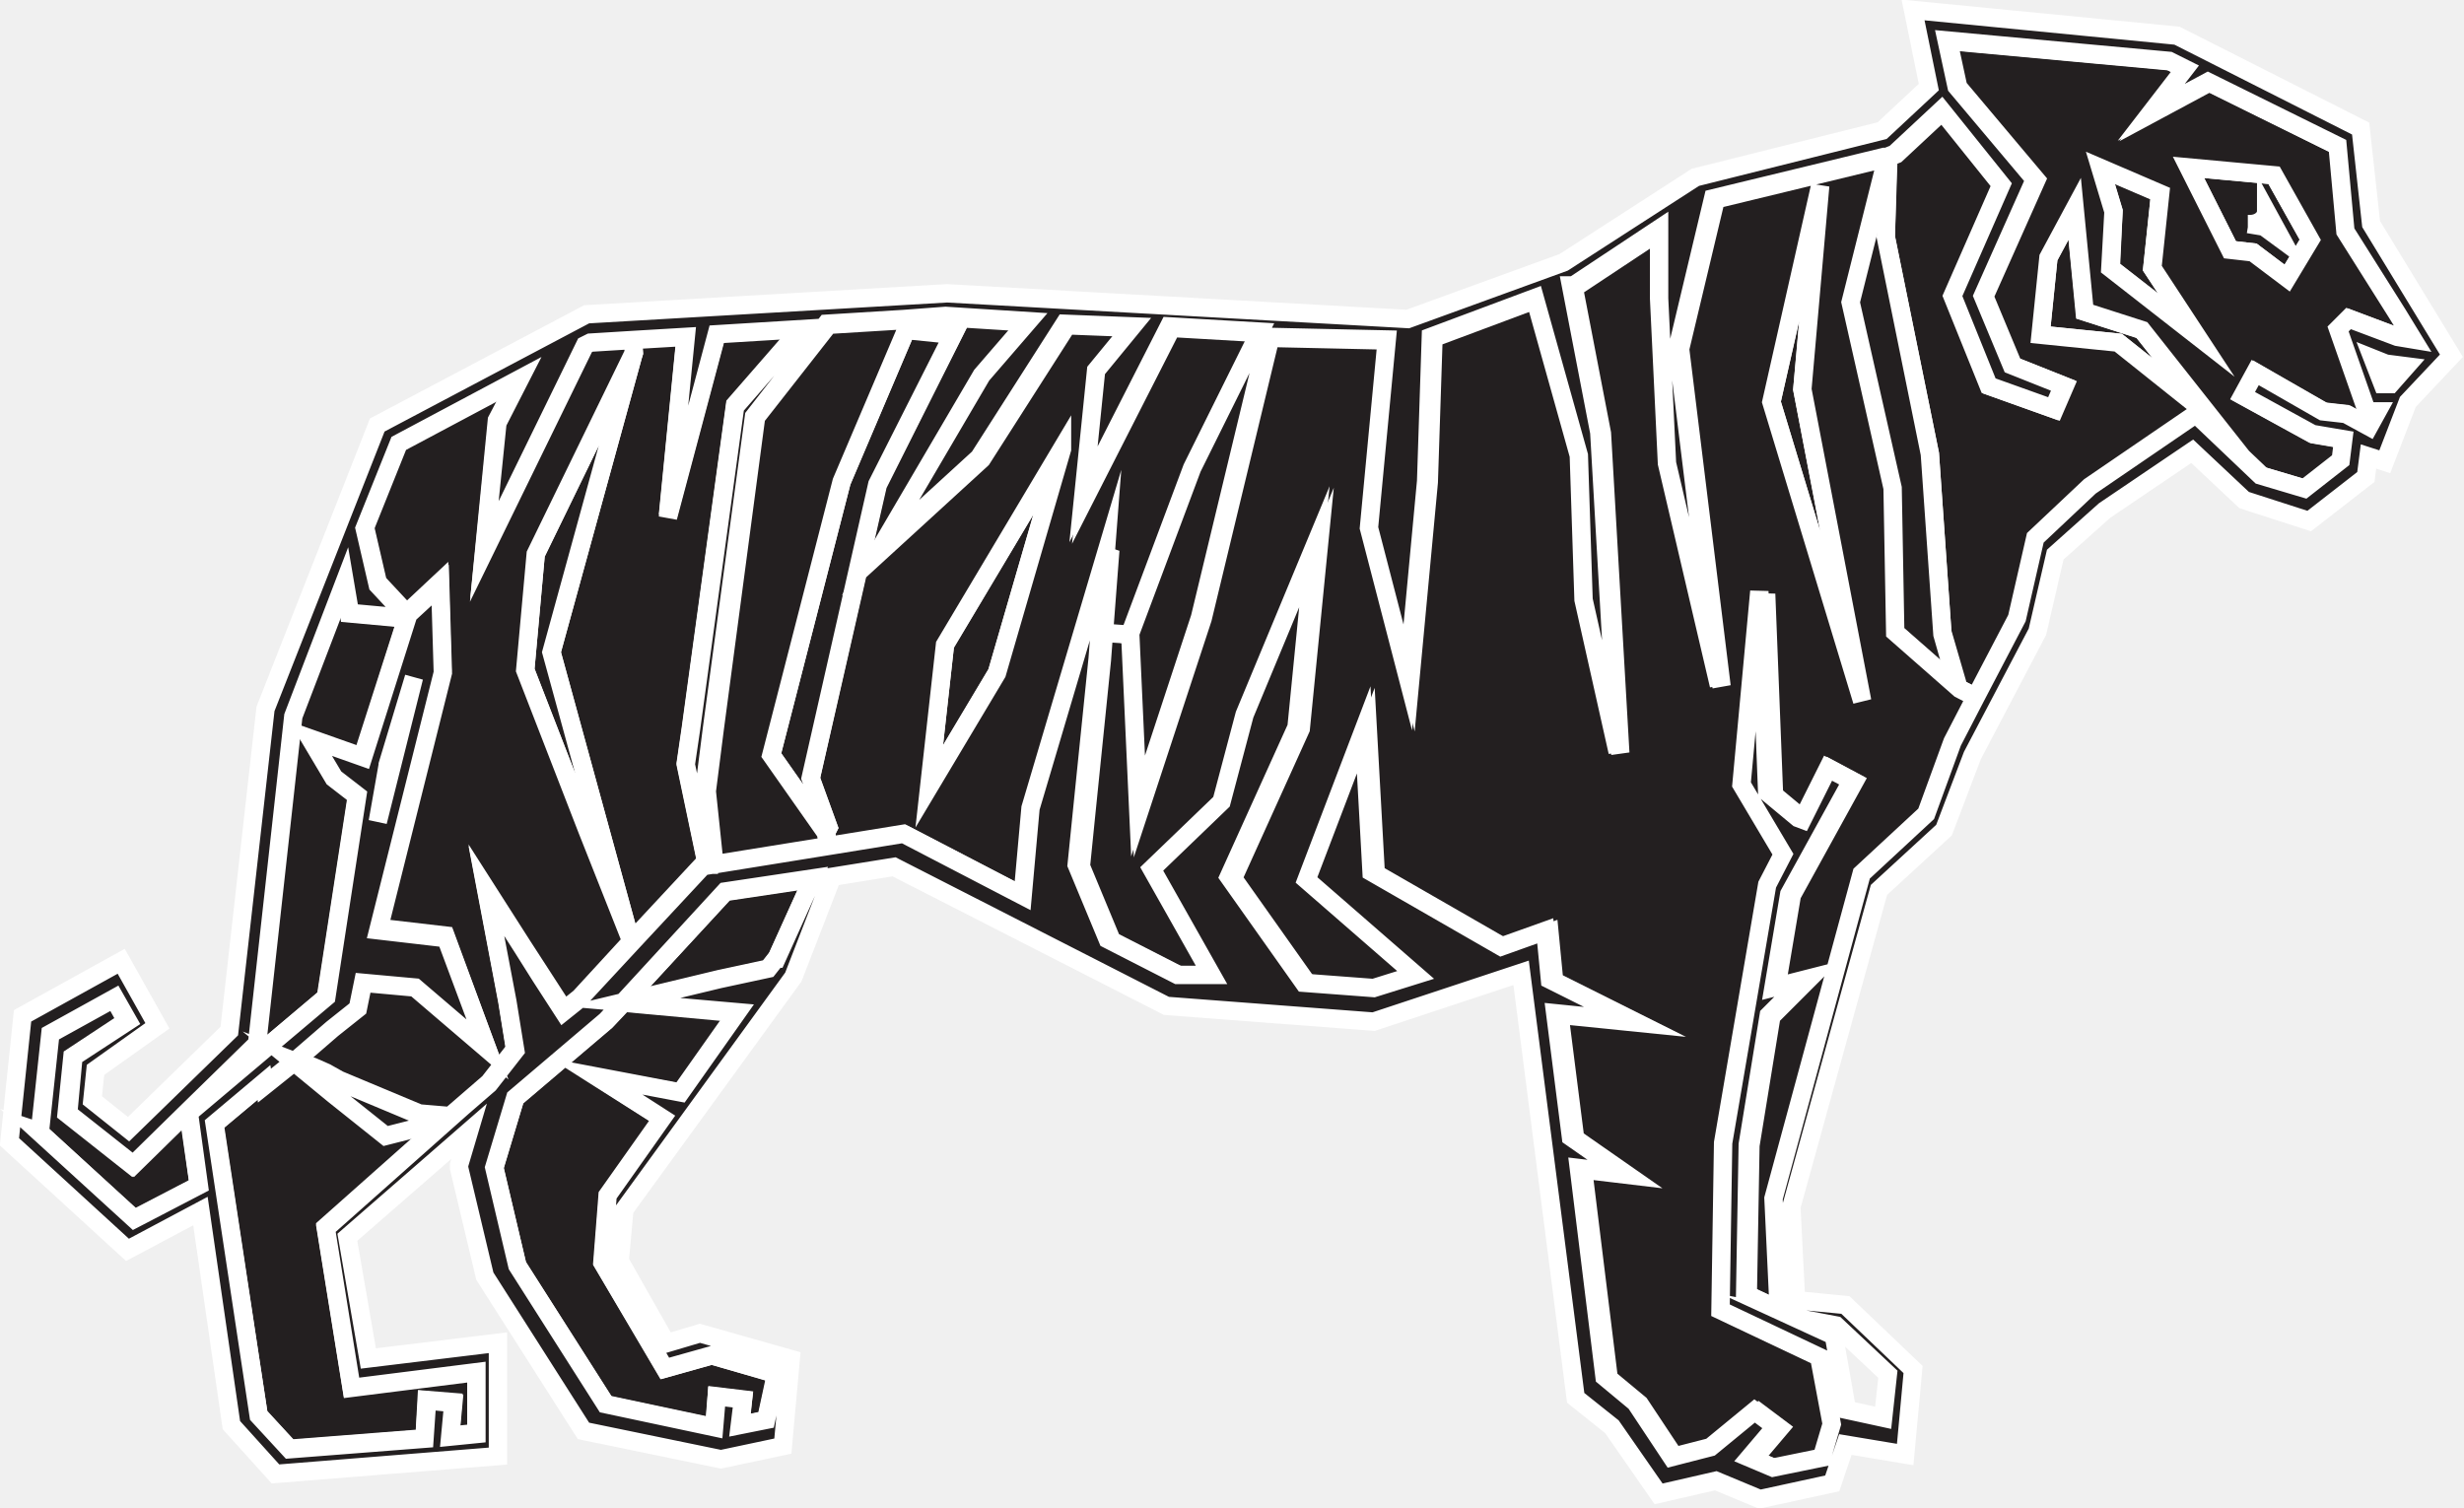
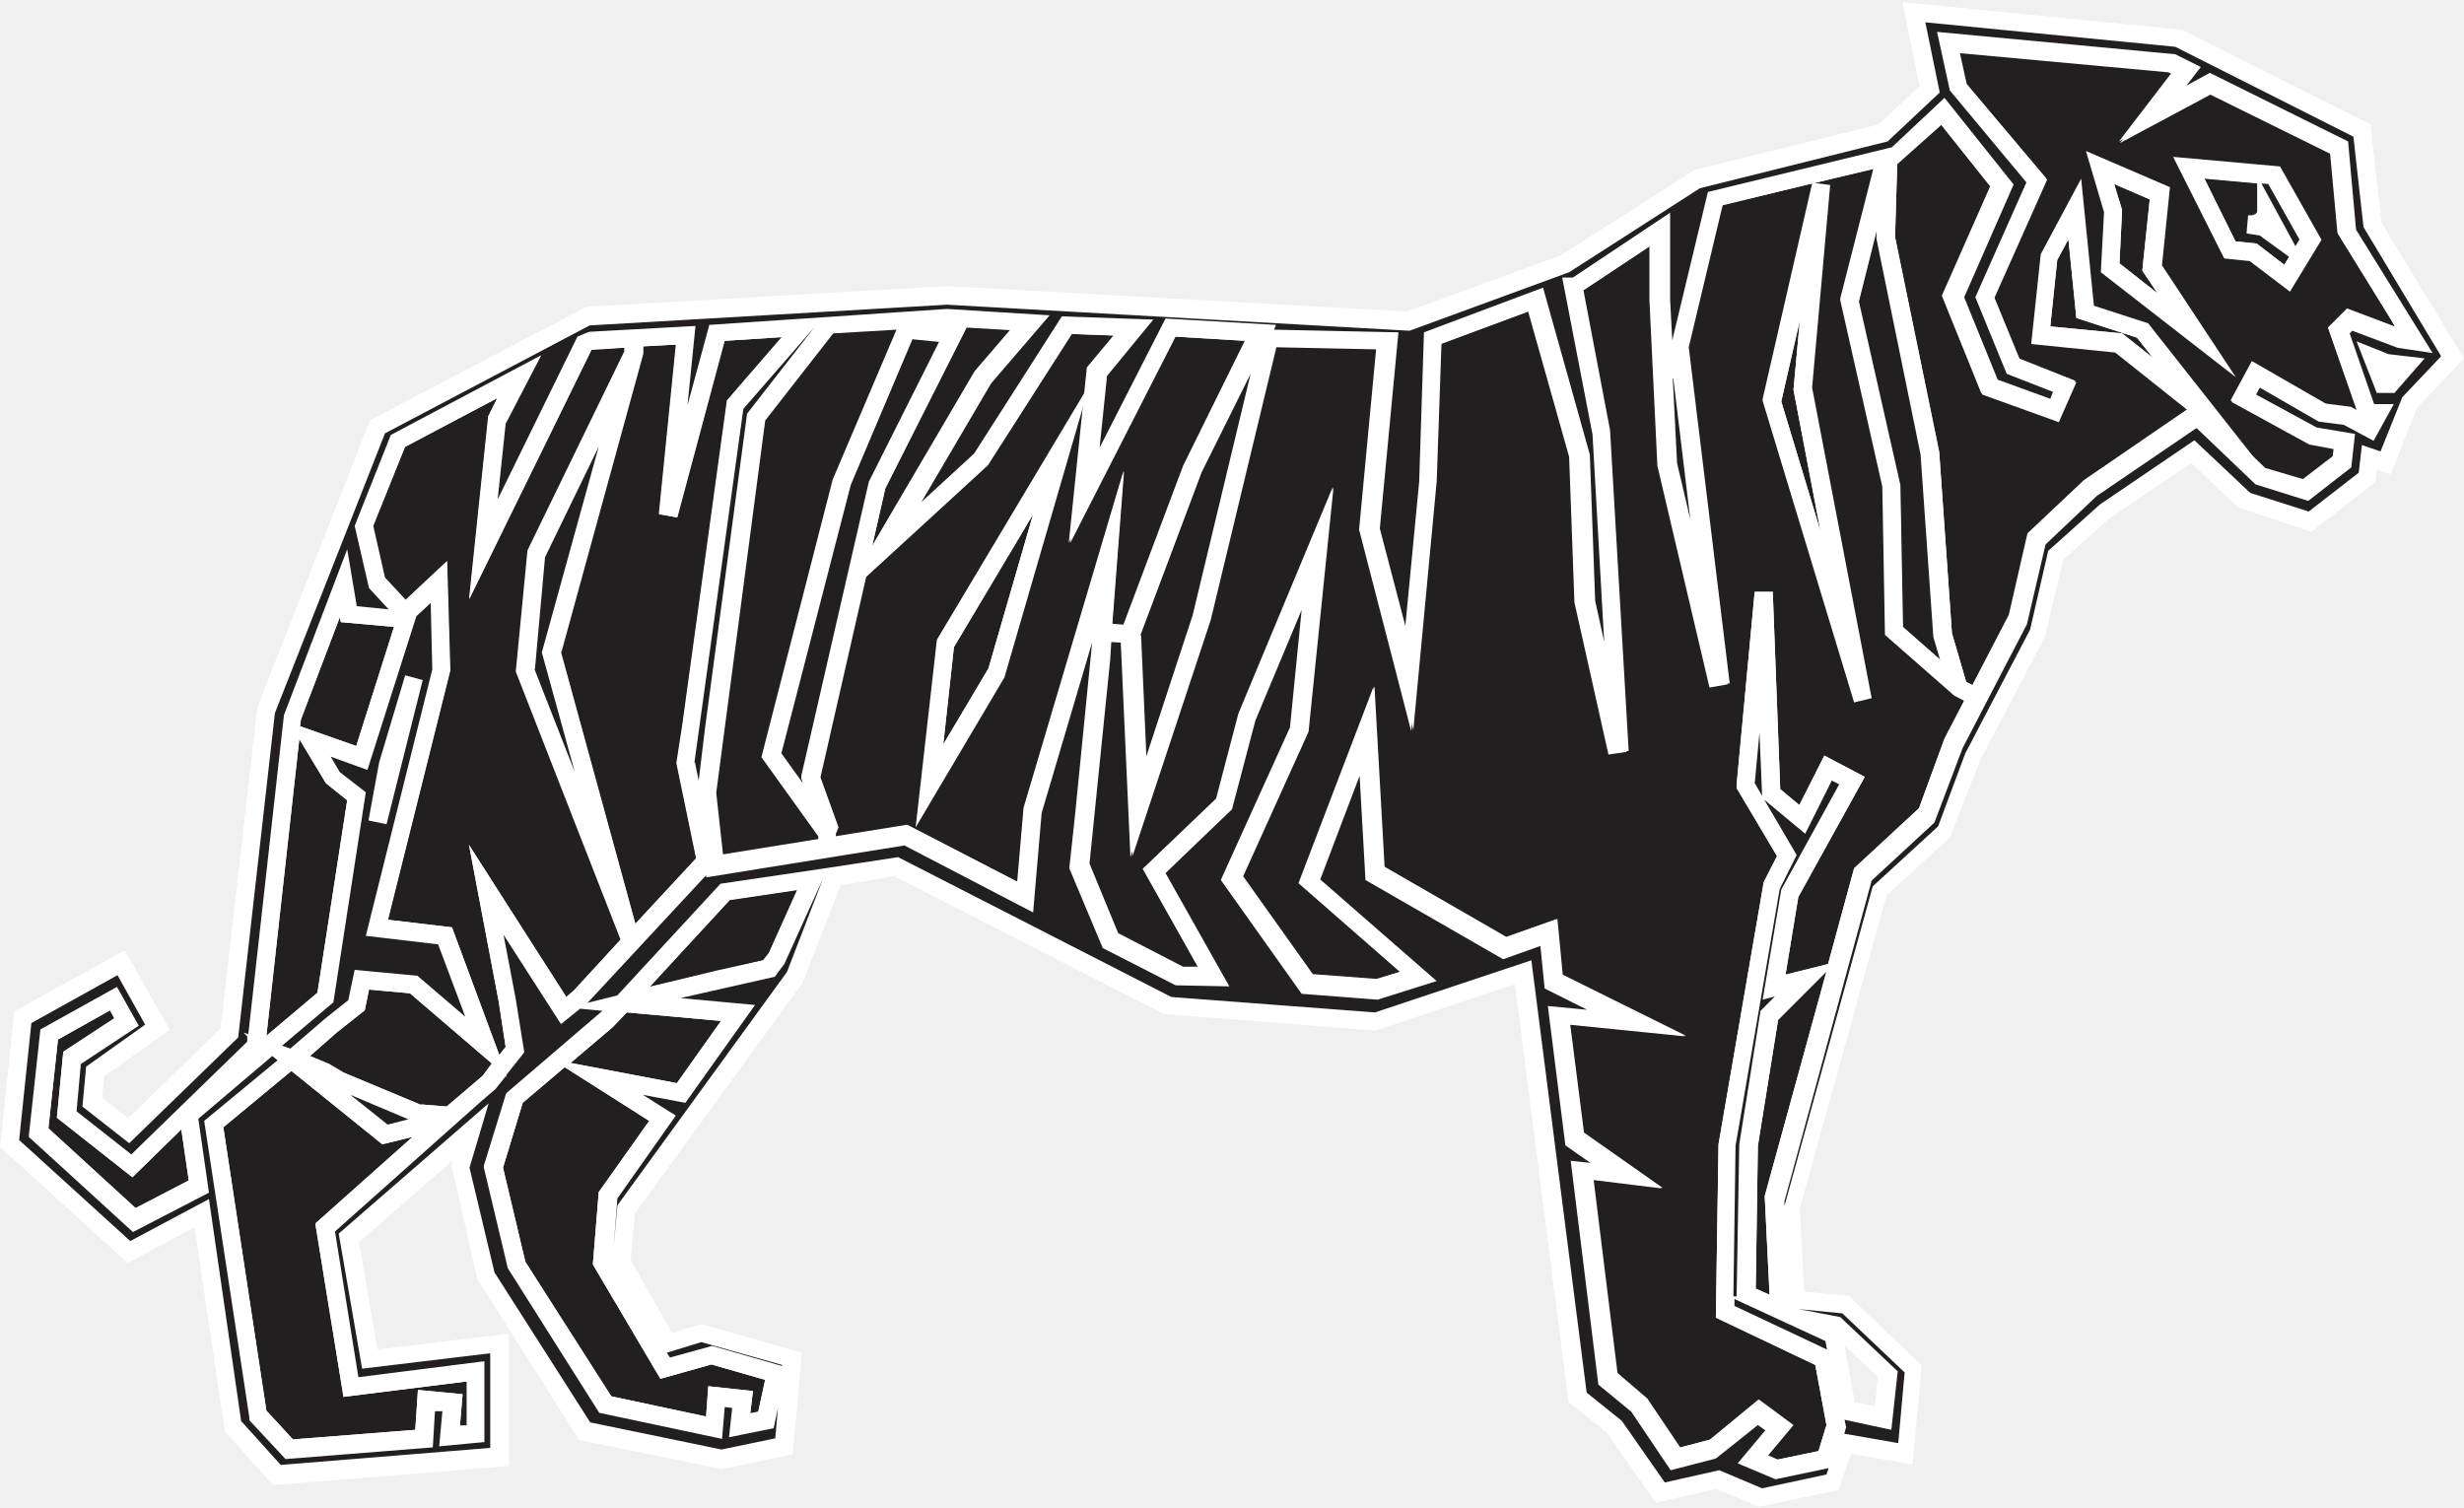
- <svg xmlns="http://www.w3.org/2000/svg" id="Layer_2" data-name="Layer 2" viewBox="0 0 46.96 28.73">
+ <svg xmlns="http://www.w3.org/2000/svg" id="Layer_2" data-name="Layer 2" viewBox="0 0 46.34 28.35">
  <defs>
    <style>
      .cls-1 {
        fill: #231f20;
-         stroke: #fff;
-         stroke-miterlimit: 10;
-         stroke-width: .35px;
+       }
+ 
+       .cls-2 {
+         fill: #fff;
      }
    </style>
  </defs>
  <g id="Layer_1-2" data-name="Layer 1">
    <g>
-       <polygon class="cls-1" points="11.88 19.1 13.82 17 15.49 16.75 14.8 18.27 14.65 18.47 13.72 18.67 11.89 19.11 11.88 19.11 11.88 19.1" />
-       <path class="cls-1" d="M42.85,4.27l.3.05.34.25-.3-.55c0,.15-.15.25-.3.25h-.05ZM42.5,4.76l-.79-1.57,1.63.15.69,1.23-.44.73-.65-.49-.44-.05Z" />
-       <polygon class="cls-1" points="41.02 5.11 41.86 6.38 40.23 5.11 40.28 4.02 40.03 3.19 41.17 3.68 41.02 5.11" />
-       <polygon class="cls-1" points="40.37 6.53 38.89 6.38 39.04 4.91 39.54 3.98 39.74 5.94 40.83 6.29 42.1 7.91 40.37 6.53" />
-       <path class="cls-1" d="M41.71,3.19l.79,1.57.44.05.65.49.44-.73-.69-1.23-1.63-.15ZM39.04,4.91l-.15,1.47,1.48.15,1.73,1.38-1.28-1.62-1.09-.35-.19-1.96-.5.93ZM41.02,5.11l.15-1.42-1.14-.49.25.83-.06,1.08,1.64,1.28-.84-1.28ZM37.02,12.09l-.24-3.44-.84-4.13.05-1.52.15-.06.89-.83,1.14,1.42-.93,2.12.69,1.71,1.23.44.19-.44-.98-.39-.55-1.32.99-2.22-1.49-1.77-.19-.88,4.24.39.3.15-.64.83,1.08-.58,2.47,1.22.15,1.63.99,1.57.3.49-.3-.05-.93-.35-.2.2.55,1.57h.2l-.16.29-.44-.24-.44-.05-1.29-.74-.24.44,1.33.73.59.1-.05.4-.69.54-.84-.25-1.23-1.17-2.02,1.38-1.04.98-.35,1.53-.79,1.51-.35-.18-.3-1.03Z" />
-       <polygon class="cls-1" points="35.24 5.74 35.94 3 35.98 3 35.94 4.51 36.78 8.65 37.02 12.09 37.31 13.11 36.08 12.03 36.04 9.29 35.24 5.74" />
-       <polygon class="cls-1" points="34.35 7.42 35.49 13.36 33.76 7.66 34.7 3.53 34.35 7.42" />
-       <path class="cls-1" d="M34.99,27.17l-.19.64-.93.19-.45-.19.5-.59-.4-.3-.84.69-.74.19-.69-1.04-.59-.49-.49-3.98.84.1-.99-.69-.3-2.36,1.48.15-1.58-.79-.09-.93-.84.3-2.47-1.42-.15-2.71-1.09,2.86,2.08,1.81-.8.25-1.33-.1-1.43-2.02,1.29-2.85.34-3.44-1.33,3.2-.44,1.66-1.33,1.28,1.14,2.02h-.65l-1.33-.68-.59-1.42.1-.99.3-2.94.04-.53.55.04.15,3.29,1.18-3.59,1.29-5.35,2.27.05-.34,3.59.74,2.85.35-3.74.09-2.75,1.98-.74.84,3,.09,2.75.65,2.9-.35-6.09-.54-2.8h.05l1.63-1.08v1.33l.15,3.14.99,4.23-.79-6.43.68-2.85,3.26-.79-.69,2.75.8,3.54.05,2.75,1.23,1.08.35.18-.44.85-.5,1.37-1.23,1.14-1.68,6.19.1,2.12-.64-.3.05-2.85.4-2.46.68-.68-.59.15.3-1.78,1.19-2.16-.45-.24-.49.98-.59-.49-.15-3.83-.34,3.68.79,1.33-.3.58-.84,4.92-.05,3.19,1.88.89.24,1.28ZM34.35,7.42l.34-3.88-.93,4.12,1.73,5.7-1.14-5.94Z" />
-       <polygon class="cls-1" points="18.01 12.28 20.24 8.55 19 12.82 17.71 14.98 18.01 12.28" />
-       <path class="cls-1" d="M20.24,8.55l-2.23,3.74-.3,2.7,1.29-2.16,1.24-4.27ZM21.12,10.61l-1.43,4.82-.15,1.67-2.27-1.18-1.48.24-.05-.29.05-.1-.34-.93,1.28-5.6,1.43-2.85-.89-.09v-.19s.8-.06.8-.06l1.58.1-.89,1.03-1.93,3.29,1.88-1.72,1.63-2.55,1.29.05-.69.84-.24,2.36,1.63-3.2,1.73.1-1.29,2.6-1.18,3.15-.55-.04.11-1.44Z" />
-       <polygon class="cls-1" points="15.74 15.87 14.7 14.39 16.04 9.18 17.27 6.29 18.16 6.38 16.72 9.23 15.45 14.83 15.79 15.77 15.74 15.87" />
-       <polygon class="cls-1" points="17.27 6.29 16.04 9.18 14.7 14.39 15.74 15.87 15.79 16.15 13.62 16.51 13.47 15.08 13.62 13.9 14.41 7.95 15.79 6.19 17.26 6.1 17.27 6.29" />
-       <polygon class="cls-1" points="14.01 7.71 13.17 13.85 13.07 14.54 13.47 16.45 13.42 16.45 12.07 17.9 11.99 17.83 10.51 12.43 12.08 6.72 12.06 6.44 13.07 6.38 12.73 9.82 13.66 6.34 15.3 6.23 14.01 7.71" />
-       <polygon class="cls-1" points="10.21 10.56 12.08 6.72 10.51 12.43 11.99 17.83 11.19 15.81 10.01 12.77 10.21 10.56" />
-       <polygon class="cls-1" points="14.8 26.19 14.61 27.06 14.11 27.17 14.16 26.68 13.66 26.62 13.62 27.21 11.55 26.77 9.86 24.12 9.42 22.26 9.82 20.93 11.55 19.46 11.88 19.11 11.89 19.11 14.06 19.31 12.98 20.83 11.4 20.54 12.63 21.32 11.59 22.79 11.49 24.07 12.68 26.08 13.57 25.83 14.8 26.19" />
-       <polygon class="cls-1" points="8.43 12.77 8.38 11.1 7.75 11.69 7.2 11.1 6.95 10.02 7.6 8.4 9.91 7.17 9.47 8.01 9.23 10.46 11.15 6.53 11.25 6.48 12.06 6.44 12.08 6.72 10.21 10.56 10.01 12.77 11.19 15.81 11.99 17.83 12.07 17.9 11.05 19.01 10.75 19.25 10.31 18.57 9.96 18.03 9.27 16.95 9.67 19.06 9.82 19.99 9.32 20.63 8.58 21.27 7.99 21.22 6.46 20.58 6.21 20.44 5.96 20.33 5.57 20.19 6.31 19.55 6.8 19.16 6.9 18.67 7.89 18.76 9.27 19.95 8.49 17.83 7.2 17.68 8.43 12.77" />
-       <polygon class="cls-1" points="4.93 26.97 4.08 21.42 5.03 20.63 5.57 20.19 6.36 20.83 7.35 21.62 8.53 21.32 6.21 23.38 6.7 26.43 9.08 26.13 9.08 27.31 8.58 27.36 8.63 26.72 8.13 26.68 8.09 27.41 5.52 27.61 4.93 26.97" />
-       <polygon class="cls-1" points="6.21 19.01 3.59 21.22 3.56 21.18 4.88 19.9 5.57 13.66 6.55 11.1 6.65 11.69 7.75 11.79 6.9 14.44 5.92 14.09 6.36 14.83 6.8 15.17 6.21 19.01" />
-       <polygon class="cls-1" points="1.27 21.22 2.51 22.2 3.56 21.18 3.59 21.22 3.79 22.6 2.56 23.24 .73 21.56 .93 19.7 2.16 19.01 2.41 19.46 1.38 20.14 1.27 21.22" />
-       <path class="cls-1" d="M45.41,7.32h.15l.3-.34-.39-.05-.25-.1.19.49ZM7.39,14.58l-.19,1.08.69-2.75-.5,1.66ZM34.95,25.45l.25,1.42.69.15.09-.83-.99-.93-.79-.15.74.34ZM34.35,15.62l.49-.98.45.24-1.19,2.16-.3,1.78.59-.15-.68.68-.4,2.46-.05,2.85.64.3-.1-2.12,1.68-6.19,1.23-1.14.5-1.37.44-.85.79-1.51.35-1.53,1.04-.98,2.02-1.38,1.23,1.17.84.25.69-.54.05-.4-.59-.1-1.33-.73.24-.44,1.29.74.44.05.44.24.16-.29h-.2l-.55-1.57.2-.2.93.35.3.05-.3-.49-.99-1.57-.15-1.63-2.47-1.22-1.08.58.64-.83-.3-.15-4.24-.39.19.88,1.49,1.77-.99,2.22.55,1.32.98.39-.19.44-1.23-.44-.69-1.71.93-2.12-1.14-1.42-.89.83-.15.06h-.05l-3.26.79-.68,2.85.79,6.43-.99-4.23-.15-3.14v-1.33l-1.63,1.08h-.05l.54,2.8.35,6.09-.65-2.9-.09-2.75-.84-3-1.98.74-.09,2.75-.35,3.74-.74-2.85.34-3.59-2.27-.05-1.29,5.35-1.18,3.59-.15-3.29,1.18-3.15,1.29-2.6-1.73-.1-1.63,3.2.24-2.36.69-.84-1.29-.05-1.63,2.55-1.88,1.72,1.93-3.29.89-1.03-1.58-.1-.8.06-1.47.09-1.38,1.77-.8,5.94-.15,1.18.15,1.42,2.17-.35,1.48-.24,2.27,1.18.15-1.67,1.43-4.82-.11,1.44-.04.53-.3,2.94-.1.99.59,1.42,1.33.68h.65l-1.14-2.02,1.33-1.28.44-1.66,1.33-3.2-.34,3.44-1.29,2.85,1.43,2.02,1.33.1.8-.25-2.08-1.81,1.09-2.86.15,2.71,2.47,1.42.84-.3.09.93,1.58.79-1.48-.15.3,2.36.99.69-.84-.1.49,3.98.59.49.69,1.04.74-.19.84-.69.4.3-.5.59.45.19.93-.19.19-.64-.24-1.28-1.88-.89.05-3.19.84-4.92.3-.58-.79-1.33.34-3.68.15,3.83.59.49ZM5.03,20.63l-.94.79.84,5.56.59.64,2.57-.2.05-.73.5.05-.06.64.5-.05v-1.18l-2.38.3-.49-3.04,2.32-2.06-1.18.3-.99-.79-.79-.65.39.15.25.1.25.15,1.53.64.59.05.74-.64.5-.64-.15-.93-.4-2.11.69,1.08.34.54.44.68.3-.24,1.03-1.11,1.35-1.45h.05l-.4-1.91.1-.68.84-6.14,1.29-1.48-1.64.1-.93,3.49.34-3.44-1.01.06-.81.05-.1.05-1.92,3.93.25-2.45.43-.84-2.31,1.23-.65,1.62.25,1.08.55.59.64-.59.05,1.67-1.23,4.91,1.29.15.79,2.12-1.38-1.18-.99-.09-.1.49-.49.39-.74.64-.55.44ZM14.8,18.27l.69-1.53-1.67.25-1.94,2.11h0s-.33.35-.33.35l-1.73,1.47-.4,1.33.44,1.87,1.68,2.64,2.07.44.05-.59.5.06-.06.49.5-.1.19-.88-1.23-.35-.89.25-1.19-2.02.1-1.28,1.04-1.47-1.23-.79,1.58.3,1.08-1.53-2.17-.19,1.83-.44.93-.2.15-.19ZM3,19.55l-1.18.84-.06.58.69.55,1.92-1.87.69-6.14,2.13-5.41,3.99-2.11,6.87-.4,8.78.49,2.97-1.08,2.51-1.62,3.56-.89.89-.83-.3-1.47,5.03.49,3.5,1.77.2,1.82,1.53,2.51-.83.88-.44,1.14-.31-.1-.05.39-1.08.84-1.24-.4-.99-.93-1.67,1.13-.94.84-.34,1.47-1.24,2.36-.54,1.42-1.24,1.14-1.67,6.04.09,1.78.94.09,1.29,1.23-.15,1.62-1.14-.19-.25.74-1.38.3-.84-.35-1.09.25-.89-1.28-.69-.55-1.04-8.1-2.81.93-3.95-.3-5.19-2.65-1.18.19-.74,1.91-3.22,4.43-.09.98.89,1.57.64-.19,1.73.49-.15,1.66-1.18.25-2.62-.54-1.88-2.95-.49-2.06v-.06l.19-.64-2.32,2.02.4,2.31,2.47-.3v2.16l-4.24.34-.84-.93-.59-4.08-1.39.74L.18,21.76l.25-2.4,1.88-1.04.69,1.23ZM.73,21.56l1.83,1.67,1.23-.64-.19-1.38,2.62-2.21.59-3.84-.44-.34-.44-.74.99.35.84-2.65-1.09-.1-.1-.59-.98,2.56-.69,6.24-1.32,1.29-1.04,1.02-1.24-.98.1-1.08,1.04-.68-.25-.44-1.23.68-.2,1.87Z" />
+       <g>
+         <polygon class="cls-1" points="11.72 18.85 13.64 16.77 15.29 16.53 14.61 18.03 14.46 18.22 13.54 18.42 11.73 18.86 11.72 18.86 11.72 18.85" />
+         <path class="cls-2" d="M11.75,19.03h-.2v-.24l.05-.06,1.96-2.12,2.03-.3-.82,1.79-.2.28-.98.21-1.82.44ZM13.72,16.93l-1.51,1.63,1.28-.31.86-.19.11-.14.53-1.18-1.28.19Z" />
+       </g>
+       <g>
+         <path class="cls-1" d="M42.29,4.22l.29.05.34.25-.29-.54c0,.15-.15.25-.29.25h-.05ZM41.94,4.7l-.78-1.55,1.61.15.68,1.21-.44.72-.64-.48-.44-.05Z" />
+         <path class="cls-2" d="M43.06,5.48l-.75-.57-.48-.05-.96-1.91,2.01.18.78,1.38-.29.47.06.12-.09-.07-.27.45ZM42.05,4.54l.39.04.52.4.09-.15-.55-.4-.25-.04.03-.34h.05c.06,0,.12-.04.12-.07v-.53l-.99-.09.59,1.19ZM42.53,3.45l.64,1.18.08-.13-.59-1.05h-.13Z" />
+       </g>
+       <g>
+         <polygon class="cls-1" points="40.48 5.04 41.31 6.3 39.69 5.04 39.75 3.97 39.5 3.15 40.62 3.63 40.48 5.04" />
+         <path class="cls-2" d="M42.03,7.08l-2.52-1.96.06-1.13-.34-1.15,1.58.68-.15,1.47,1.38,2.09ZM39.87,4.96l.71.56-.29-.43.14-1.34-.67-.29.15.49-.05,1.01Z" />
+       </g>
+       <g>
+         <polygon class="cls-1" points="39.84 6.44 38.38 6.3 38.53 4.85 39.02 3.93 39.21 5.86 40.29 6.21 41.55 7.8 39.84 6.44" />
+         <path class="cls-2" d="M42.61,8.87l-2.83-2.26-1.58-.16.18-1.69.76-1.42.24,2.39,1.02.33,2.22,2.81ZM38.57,6.14l1.34.13.58.46-.3-.38-1.14-.37-.15-1.48-.21.39-.13,1.24Z" />
+       </g>
+       <g>
+         <path class="cls-1" d="M41.16,3.15l.78,1.55.44.05.64.48.44-.72-.68-1.21-1.61-.15ZM38.53,4.85l-.15,1.45,1.46.15,1.71,1.36-1.26-1.6-1.08-.35-.19-1.93-.49.92ZM40.48,5.04l.15-1.4-1.12-.48.25.82-.05,1.07,1.61,1.26-.83-1.26ZM36.53,11.93l-.24-3.39-.83-4.08.05-1.5.15-.05.88-.82,1.12,1.4-.92,2.09.68,1.69,1.21.44.19-.44-.97-.38-.54-1.3.98-2.19-1.47-1.74-.19-.87,4.19.38.29.15-.63.82,1.07-.57,2.44,1.2.15,1.61.98,1.55.29.48-.29-.05-.92-.35-.2.2.54,1.55h.2l-.16.28-.44-.24-.44-.05-1.27-.73-.24.44,1.31.72.58.1-.05.39-.68.53-.83-.25-1.21-1.16-2,1.36-1.02.97-.35,1.51-.78,1.49-.35-.18-.29-1.01Z" />
+         <path class="cls-2" d="M37.24,13.36l-.57-.3-.32-1.12-.24-3.39-.83-4.06.05-1.65.22-.08.99-.93,1.3,1.63-.93,2.12.63,1.55.99.36.05-.13-.87-.34-.59-1.44.96-2.16-1.44-1.73-.24-1.1,4.48.42.48.24-.27.35.44-.24,2.6,1.29.15,1.66,1.44,2.32-.66-.1-.85-.32-.05.05.46,1.33h.37l-.38.69-.56-.3-.47-.06-1.11-.64-.07.13,1.14.62.72.12-.07.63-.81.63-.99-.31-1.11-1.06-1.88,1.28-.96.91-.35,1.5-.86,1.64ZM36.97,12.82l.13.07.69-1.31.35-1.53,1.06-1,1.95-1.33-1.37-1.09-1.58-.16.18-1.69.76-1.42.24,2.39,1.02.33,2.01,2.55.21.2.71.21.56-.43.02-.16-.48-.09-1.46-.8.4-.74,1.39.8.47.06.11.06-.54-1.55.36-.36.9.34-.08-.14-1-1.62-.14-1.51-2.27-1.12-1.7.91.99-1.29-.08-.04-3.92-.36.13.59,1.51,1.79-.99,2.22.48,1.17,1.06.42-.33.75-1.44-.52-.74-1.83.91-2.06-.94-1.18-.83.74-.04,1.38.83,4.04.24,3.4.27.92ZM38.57,6.14l1.34.13.58.46-.3-.38-1.14-.37-.15-1.48-.21.39-.13,1.24ZM42.03,7.08l-2.52-1.96.06-1.13-.34-1.15,1.58.68-.15,1.47,1.38,2.09ZM39.87,4.96l.71.56-.29-.43.14-1.34-.67-.29.15.49-.05,1.01ZM43.06,5.48l-.75-.57-.48-.05-.96-1.91,2.01.18.78,1.38-.59.97ZM42.05,4.54l.39.04.52.4.29-.47-.59-1.05-1.21-.11.59,1.19Z" />
+       </g>
+       <g>
+         <polygon class="cls-1" points="34.78 5.67 35.46 2.96 35.51 2.96 35.46 4.46 36.29 8.53 36.53 11.93 36.82 12.94 35.61 11.87 35.56 9.16 34.78 5.67" />
+         <path class="cls-2" d="M37.15,13.46l-1.71-1.51-.05-2.79-.79-3.5v-.04s.73-2.84.73-2.84h.36l-.05,1.67.83,4.04.24,3.42.45,1.54ZM35.78,11.79l.71.63-.13-.44-.24-3.43-.83-4.06v-.17s-.34,1.36-.34,1.36l.78,3.45.05,2.67Z" />
+       </g>
+       <g>
+         <polygon class="cls-1" points="33.9 7.32 35.02 13.19 33.32 7.56 34.24 3.49 33.9 7.32" />
+         <path class="cls-2" d="M34.86,13.24l-1.72-5.67v-.04s.93-4.07.93-4.07l.34.05-.34,3.81,1.12,5.84-.33.08ZM33.5,7.55l.74,2.45-.51-2.67.12-1.31-.35,1.53Z" />
+       </g>
+       <g>
+         <path class="cls-1" d="M34.53,26.81l-.19.63-.92.19-.45-.19.49-.58-.39-.29-.83.68-.73.19-.68-1.02-.58-.48-.48-3.92.83.1-.98-.68-.29-2.33,1.46.15-1.56-.78-.09-.92-.83.29-2.44-1.4-.15-2.67-1.08,2.82,2.05,1.79-.78.25-1.31-.1-1.41-1.99,1.27-2.81.34-3.39-1.31,3.16-.44,1.64-1.31,1.26,1.12,1.99h-.64l-1.31-.68-.58-1.4.1-.98.29-2.9.04-.52.55.04.15,3.25,1.17-3.54,1.27-5.28,2.24.05-.34,3.54.73,2.81.35-3.69.09-2.71,1.95-.73.83,2.96.09,2.71.64,2.86-.35-6.01-.53-2.76h.05l1.61-1.07v1.31l.15,3.1.98,4.17-.78-6.35.68-2.81,3.22-.78-.68,2.71.78,3.49.05,2.71,1.21,1.07.35.18-.44.84-.49,1.35-1.21,1.12-1.66,6.1.1,2.09-.63-.29.05-2.81.39-2.43.68-.68-.58.15.29-1.75,1.18-2.13-.45-.24-.48.97-.58-.48-.15-3.78-.34,3.63.78,1.31-.29.57-.83,4.85-.05,3.15,1.85.88.24,1.26ZM33.9,7.32l.34-3.83-.92,4.07,1.71,5.63-1.12-5.87Z" />
+         <path class="cls-2" d="M33.4,27.81l-.71-.3.52-.62-.14-.1-.79.63-.85.22-.74-1.1-.62-.51-.52-4.21.37.04-.47-.33-.33-2.62.74.07-.8-.4-.08-.8-.7.25-2.59-1.49-.11-1.96-.74,1.95,2.19,1.91-1.11.35-1.43-.11-1.52-2.14.04-.09,1.26-2.78.22-2.21-.87,2.08-.44,1.67-1.25,1.2,1.2,2.13-1.01-.02-1.37-.7-.63-1.5.11-1.02.34-3.59.87.06.11,2.46.87-2.65,1.3-5.4,2.56.05-.35,3.69.48,1.83.26-2.71.09-2.81,2.24-.84.88,3.14.1,2.75.17.77-.22-3.9-.57-2.95h.2l1.83-1.22v1.64l.04.76.67-2.79,3.6-.87-.74,2.95.78,3.45.05,2.67,1.16,1.02.47.24-.52.99-.53,1.4-1.18,1.09-1.64,6.03.11,2.35-.99-.46.05-2.92.4-2.51.27-.27-.23.06.35-2.07,1.09-1.98-.14-.07-.5,1-.77-.64.61,1.04-.32.64-.83,4.83-.04,3.01,1.83.87.26,1.39-.23.77-1.07.22ZM33.25,27.37l.18.08.77-.16.15-.49-.21-1.13-1.87-.89.05-3.26.85-4.93.25-.49-.76-1.28v-.06s.34-3.63.34-3.63h.34s.14,3.71.14,3.71l.36.3.47-.93.76.4-1.25,2.26-.24,1.46.8-.2.49-1.8,1.22-1.13.48-1.31.37-.71-.19-.1-1.3-1.14-.05-2.79-.79-3.5v-.04s.62-2.43.62-2.43l-1.1.26.29.04-.34,3.81,1.12,5.84-.33.08-1.72-5.67v-.04s.93-4.05.93-4.05l-1.68.4-.64,2.68.77,6.32-.34.06-.98-4.17-.15-3.13v-1l-1.28.85.5,2.63.35,6.03-.34.05-.64-2.86-.1-2.74-.77-2.73-1.67.62-.09,2.59-.44,4.68-.98-3.79.32-3.39-1.91-.04-1.24,5.15-1.47,4.44-.18-4.03h-.22s-.02.33-.02.33l-.39,3.84.54,1.31,1.22.63h.3l-1.04-1.85,1.38-1.32.42-1.6,1.77-4.25-.47,4.6-1.23,2.72,1.31,1.84,1.2.09.46-.14-1.91-1.67,1.41-3.69.19,3.39,2.29,1.32.96-.34.1,1.05,2.32,1.15-2.18-.22.26,2.04,1.48,1.04-1.3-.16.45,3.64.56.48.62.92.57-.15.91-.75.65.48-.46.55ZM33.01,24.23l.27.12-.09-1.83v-.03s1.16-4.22,1.16-4.22l-.91.91-.38,2.37-.04,2.67ZM33.01,14.74l.13.23-.05-1.19-.09.96ZM33.5,7.55l.74,2.45-.51-2.67.12-1.31-.35,1.53ZM31.46,7.12l.08,1.59.25,1.06-.32-2.65Z" />
+       </g>
+       <g>
+         <polygon class="cls-1" points="17.77 12.12 19.97 8.43 18.75 12.65 17.48 14.78 17.77 12.12" />
+         <path class="cls-2" d="M17.22,15.56l.4-3.53,2.89-4.84-1.62,5.55-1.67,2.82ZM17.94,12.17l-.2,1.83.85-1.43.84-2.9-1.49,2.5Z" />
+       </g>
+       <g>
+         <path class="cls-1" d="M19.97,8.43l-2.2,3.69-.29,2.66,1.27-2.13,1.22-4.21ZM20.85,10.47l-1.41,4.75-.15,1.65-2.24-1.17-1.46.24-.05-.28.05-.1-.34-.92,1.26-5.53,1.41-2.81-.88-.09v-.19s.78-.05.78-.05l1.56.1-.88,1.01-1.91,3.25,1.85-1.7,1.61-2.52,1.27.05-.68.83-.24,2.33,1.61-3.16,1.71.1-1.27,2.56-1.17,3.11-.55-.04.11-1.42Z" />
+         <path class="cls-2" d="M19.44,17.14l-2.42-1.26-1.57.26-.08-.5.04-.08-.33-.9v-.05s1.27-5.53,1.27-5.53l1.32-2.63-.77-.08-.03-.51.96-.07,1.93.12-1.1,1.28-1.31,2.23.99-.91,1.65-2.58,1.72.06-.87,1.06-.14,1.35,1.24-2.43,2.08.12-1.38,2.8-1.21,3.22-.85-.06-.96,3.22-.16,1.87ZM17.07,15.52l2.07,1.07.12-1.39,1.88-6.34-.22,2.87.24.02,1.12-2.99,1.16-2.35-1.33-.08-1.98,3.88.28-2.7-1.52,5.23-1.67,2.82.4-3.53,2.82-4.72.04-.4.5-.6-.82-.03-1.58,2.47-2.29,2.1-.86,3.77.34.94-.05.12v.06s1.36-.22,1.36-.22ZM17.94,12.17l-.2,1.83.85-1.43.84-2.9-1.49,2.5ZM18.18,6.16l-1.53,3.03-.26,1.14,1.96-3.34.67-.78-.85-.05Z" />
+       </g>
+       <g>
+         <polygon class="cls-1" points="15.54 15.66 14.5 14.2 15.83 9.06 17.04 6.21 17.92 6.3 16.5 9.11 15.24 14.64 15.58 15.56 15.54 15.66" />
+         <path class="cls-2" d="M15.57,16l-1.25-1.77.02-.08,1.32-5.14,1.27-3,1.25.13-1.53,3.03-1.23,5.44.34.94-.2.44ZM14.69,14.16l.41.57-.03-.09v-.05s1.27-5.53,1.27-5.53l1.32-2.63-.5-.05-1.16,2.74-1.3,5.03Z" />
+       </g>
+       <g>
+         <polygon class="cls-1" points="17.04 6.21 15.83 9.06 14.5 14.2 15.54 15.66 15.58 15.94 13.44 16.29 13.29 14.88 13.44 13.72 14.22 7.85 15.58 6.11 17.03 6.02 17.04 6.21" />
+         <path class="cls-2" d="M13.28,16.49l-.16-1.59.15-1.21.79-5.91,1.43-1.84,1.7-.11.02.41-1.23,2.89-1.3,5.03,1.01,1.47.07.45-2.49.4ZM14.39,7.92l-.92,6.99.13,1.18,1.79-.29v-.07s-1.07-1.49-1.07-1.49l.02-.08,1.32-5.14,1.2-2.82-1.19.07-1.28,1.64Z" />
+       </g>
+       <g>
+         <polygon class="cls-1" points="13.83 7.61 13 13.67 12.9 14.34 13.29 16.23 13.25 16.23 11.91 17.67 11.83 17.59 10.37 12.26 11.92 6.64 11.9 6.35 12.9 6.3 12.56 9.69 13.48 6.25 15.1 6.15 13.83 7.61" />
+         <path class="cls-2" d="M11.93,17.91l-.25-.22-1.49-5.42,1.56-5.65-.03-.43,1.37-.08-.15,1.49.41-1.51,2.15-.13-1.51,1.73-.92,6.65.43,2.07h-.18l-1.4,1.5ZM10.55,12.26l1.4,5.11,1.15-1.23-.37-1.79.11-.71.84-6.11,1.03-1.19-1.08.07-.89,3.32-.34-.06.32-3.19-.62.03v.14s-1.54,5.61-1.54,5.61Z" />
+       </g>
+       <g>
+         <polygon class="cls-1" points="10.08 10.42 11.92 6.64 10.37 12.26 11.83 17.59 11.05 15.6 9.88 12.6 10.08 10.42" />
+         <path class="cls-2" d="M11.67,17.66l-1.97-5.03.22-2.28,1.84-3.79.32.12-1.54,5.58,1.45,5.28-.33.11ZM10.05,12.58l.76,1.94-.62-2.25,1.07-3.87-1.01,2.08-.19,2.11Z" />
+       </g>
+       <g>
+         <polygon class="cls-1" points="14.61 25.84 14.41 26.71 13.92 26.81 13.98 26.32 13.48 26.27 13.44 26.85 11.39 26.41 9.73 23.81 9.3 21.96 9.69 20.65 11.39 19.2 11.72 18.86 11.73 18.86 13.88 19.05 12.81 20.56 11.25 20.27 12.46 21.04 11.44 22.49 11.34 23.75 12.52 25.74 13.39 25.49 14.61 25.84" />
+         <path class="cls-2" d="M13.59,27.06l-2.31-.49-1.72-2.72-.45-1.89v-.04s.42-1.36.42-1.36l1.75-1.48.37-.38h.07l2.47.22-1.31,1.84-.8-.15.62.39-1.1,1.56-.09,1.16,1.08,1.83.8-.22,1.42.41-.25,1.14-.84.17.06-.55-.14-.02-.05.6ZM11.5,26.26l1.78.38.04-.57.84.09-.05.42.15-.03.13-.6-1.01-.29-.96.27-1.27-2.15.11-1.36.95-1.34-1.59-1.01-.79.67-.37,1.22.42,1.77,1.61,2.52ZM10.73,19.99l2,.38.83-1.17-1.77-.16-.27.28-.79.67Z" />
+       </g>
+       <g>
+         <polygon class="cls-1" points="8.32 12.6 8.27 10.95 7.64 11.53 7.11 10.95 6.86 9.88 7.5 8.29 9.78 7.07 9.35 7.9 9.1 10.32 11 6.44 11.1 6.4 11.9 6.35 11.92 6.64 10.08 10.42 9.88 12.6 11.05 15.6 11.83 17.59 11.91 17.67 10.9 18.76 10.61 19 10.17 18.32 9.83 17.79 9.15 16.73 9.54 18.81 9.69 19.73 9.2 20.36 8.47 20.99 7.88 20.94 6.38 20.31 6.13 20.17 5.88 20.06 5.5 19.92 6.23 19.29 6.71 18.91 6.81 18.42 7.79 18.51 9.15 19.68 8.37 17.59 7.11 17.45 8.32 12.6" />
+         <path class="cls-2" d="M8.52,21.16l-.71-.06-1.51-.63-.27-.16-.87-.34.95-.82.44-.35.12-.57,1.18.11.9.77-.51-1.36-1.36-.16,1.25-5.01-.03-1.25-.48.44-.69-.74-.27-1.17.68-1.71,2.83-1.5-.67,1.29-.15,1.42,1.5-3.06.22-.09.97-.05.03.5-.02.04-1.83,3.76-.19,2.11,1.92,4.91.18.16-1.13,1.22-.46.38-1.08-1.68.23,1.21.16,1-.34.43v.04s-.01-.02-.01-.02l-.19.24-.81.7ZM7.92,20.77l.48.04.68-.58.17-.23-1.54-1.32-.77-.07-.08.39-.53.42-.5.44.36.15.27.16,1.46.61ZM7.32,17.3l1.18.14.89,2.4.12-.15-.13-.85-.56-2.95,1.83,2.86.14-.12.88-.96h0s-1.97-5.04-1.97-5.04l.22-2.28,1.82-3.74v-.07s-.62.04-.62.04l-2.3,4.69.36-3.44.17-.34-1.74.92-.6,1.49.22.97.39.42.78-.73.06,2.06-1.17,4.68Z" />
+       </g>
+       <g>
+         <polygon class="cls-1" points="4.86 26.62 4.03 21.13 4.96 20.36 5.5 19.92 6.28 20.56 7.25 21.33 8.42 21.04 6.13 23.08 6.61 26.08 8.96 25.79 8.96 26.95 8.47 27 8.52 26.37 8.03 26.32 7.98 27.04 5.45 27.24 4.86 26.62" />
+         <path class="cls-2" d="M5.38,27.42l-.68-.73v-.05s-.85-5.58-.85-5.58l1.65-1.37,1.79,1.45,1.77-.44-2.74,2.44.44,2.74,2.37-.3v1.52l-.85.08.06-.66h-.14s-.04.68-.04.68l-2.77.22ZM5.02,26.54l.49.53,2.3-.18.05-.75.84.08-.05.59h.13v-.83l-2.32.29-.53-3.26,1.83-1.63-.57.14-1.71-1.38-1.28,1.06.81,5.33Z" />
+       </g>
+       <g>
+         <polygon class="cls-1" points="6.13 18.76 3.55 20.94 3.51 20.9 4.82 19.64 5.5 13.48 6.47 10.95 6.57 11.53 7.64 11.64 6.81 14.25 5.84 13.91 6.28 14.64 6.71 14.97 6.13 18.76" />
+         <path class="cls-2" d="M3.54,21.17l-.27-.27,1.39-1.35.69-6.14,1.19-3.12.18,1.07,1.16.11-.95,2.99-.69-.25.17.29.49.38-.61,3.95-2.75,2.32ZM5.63,13.89l-.62,5.59.96-.81.56-3.62-.4-.32-.5-.83ZM5.65,13.66l1.05.37.71-2.24-1-.09-.02-.09-.73,1.92-.02.14Z" />
+       </g>
+       <g>
+         <polygon class="cls-1" points="1.26 20.94 2.48 21.91 3.51 20.9 3.55 20.94 3.74 22.3 2.53 22.93 .72 21.28 .92 19.44 2.13 18.76 2.38 19.2 1.36 19.87 1.26 20.94" />
+         <path class="cls-2" d="M2.5,23.14l-1.96-1.79.22-2.02,1.44-.8.41.73-1.09.72-.08.89,1.03.81,1.04-1.02.2.2.22,1.54-1.43.74ZM.9,21.21l1.65,1.51,1-.52-.14-.96-.92.9-1.42-1.12.12-1.24.96-.63-.08-.15-.98.55-.18,1.67Z" />
+       </g>
+       <g>
+         <path class="cls-1" d="M44.81,7.22h.15l.29-.34-.38-.05-.25-.1.19.48ZM7.3,14.39l-.19,1.07.68-2.71-.49,1.64ZM34.48,25.11l.25,1.4.68.15.09-.82-.98-.92-.78-.15.73.34ZM33.9,15.41l.48-.97.45.24-1.18,2.13-.29,1.75.58-.15-.68.68-.39,2.43-.05,2.81.63.29-.1-2.09,1.66-6.1,1.21-1.12.49-1.35.44-.84.78-1.49.35-1.51,1.02-.97,2-1.36,1.21,1.16.83.25.68-.53.05-.39-.58-.1-1.31-.72.24-.44,1.27.73.44.05.44.24.16-.28h-.2l-.54-1.55.2-.2.92.35.29.05-.29-.48-.98-1.55-.15-1.61-2.44-1.2-1.07.57.63-.82-.29-.15-4.19-.38.19.87,1.47,1.74-.98,2.19.54,1.3.97.38-.19.44-1.21-.44-.68-1.69.92-2.09-1.12-1.4-.88.82-.15.05h-.05l-3.22.78-.68,2.81.78,6.35-.98-4.17-.15-3.1v-1.31l-1.61,1.07h-.05l.53,2.76.35,6.01-.64-2.86-.09-2.71-.83-2.96-1.95.73-.09,2.71-.35,3.69-.73-2.81.34-3.54-2.24-.05-1.27,5.28-1.17,3.54-.15-3.25,1.17-3.11,1.27-2.56-1.71-.1-1.61,3.16.24-2.33.68-.83-1.27-.05-1.61,2.52-1.85,1.7,1.91-3.25.88-1.01-1.56-.1-.79.05-1.45.09-1.36,1.74-.78,5.87-.15,1.17.15,1.4,2.14-.35,1.46-.24,2.24,1.17.15-1.65,1.41-4.75-.11,1.42-.04.52-.29,2.9-.1.98.58,1.4,1.31.68h.64l-1.12-1.99,1.31-1.26.44-1.64,1.31-3.16-.34,3.39-1.27,2.81,1.41,1.99,1.31.1.78-.25-2.05-1.79,1.08-2.82.15,2.67,2.44,1.4.83-.29.09.92,1.56.78-1.46-.15.29,2.33.98.68-.83-.1.48,3.92.58.48.68,1.02.73-.19.83-.68.39.29-.49.58.45.19.92-.19.19-.63-.24-1.26-1.85-.88.05-3.15.83-4.85.29-.57-.78-1.31.34-3.63.15,3.78.58.48ZM4.96,20.36l-.93.78.83,5.48.58.63,2.54-.2.05-.72.49.05-.05.63.49-.05v-1.17l-2.34.29-.48-3,2.29-2.03-1.17.29-.98-.78-.78-.64.38.15.25.1.25.15,1.51.63.58.05.73-.63.49-.63-.15-.92-.39-2.08.68,1.07.34.53.44.68.29-.24,1.01-1.09,1.33-1.43h.05l-.39-1.89.1-.68.83-6.06,1.27-1.46-1.61.1-.92,3.44.34-3.39-.99.05-.8.05-.1.05-1.9,3.88.25-2.42.43-.83-2.28,1.21-.64,1.6.25,1.07.54.58.63-.58.05,1.65-1.21,4.84,1.27.15.78,2.09-1.36-1.17-.98-.09-.1.48-.48.38-.73.63-.54.44ZM14.61,18.03l.68-1.51-1.65.25-1.92,2.08h0s-.33.35-.33.35l-1.71,1.45-.39,1.31.44,1.84,1.66,2.61,2.04.44.05-.58.49.05-.05.48.49-.1.19-.87-1.21-.35-.88.25-1.18-1.99.1-1.26,1.02-1.45-1.21-.78,1.56.29,1.07-1.51-2.14-.19,1.81-.44.92-.2.15-.19ZM2.96,19.29l-1.17.83-.05.57.68.54,1.9-1.84.68-6.06,2.1-5.34,3.94-2.08,6.78-.39,8.67.48,2.93-1.07,2.48-1.6,3.51-.88.88-.82-.29-1.45,4.96.48,3.46,1.74.2,1.8,1.51,2.47-.82.87-.44,1.12-.3-.1-.05.38-1.07.83-1.22-.39-.98-.92-1.65,1.11-.93.83-.34,1.45-1.22,2.33-.53,1.4-1.22,1.12-1.65,5.96.09,1.75.93.09,1.27,1.21-.15,1.6-1.12-.19-.25.73-1.36.29-.83-.35-1.08.25-.88-1.26-.68-.54-1.02-7.99-2.77.92-3.9-.29-5.12-2.62-1.17.19-.73,1.89-3.17,4.37-.09.97.88,1.55.63-.19,1.71.48-.15,1.64-1.17.25-2.58-.53-1.85-2.91-.48-2.03v-.05l.19-.63-2.29,1.99.39,2.28,2.44-.29v2.13l-4.19.34-.83-.92-.58-4.02-1.37.73L.18,21.47l.25-2.37,1.85-1.02.68,1.21ZM.72,21.28l1.81,1.65,1.21-.63-.19-1.36,2.58-2.18.58-3.79-.44-.34-.44-.73.98.35.83-2.62-1.08-.1-.1-.58-.97,2.53-.68,6.16-1.3,1.27-1.03,1-1.22-.97.1-1.07,1.02-.68-.25-.44-1.21.68-.2,1.84Z" />
+         <path class="cls-2" d="M33.11,28.35l-.83-.35-1.14.26-.93-1.33-.72-.57v-.07s-1-7.78-1-7.78l-2.61.87h-.03s-3.96-.31-3.96-.31l-5.07-2.59-1.01.17-.72,1.84-3.15,4.33-.08.87.78,1.38.55-.17,1.89.54-.17,1.91-1.33.28-2.69-.55-1.91-3.02-.49-2.15.02-.08-1.76,1.53.35,2.02,2.47-.3v2.49l-4.43.36-.92-1.02v-.05s-.56-3.78-.56-3.78l-1.26.67-2.4-2.18.27-2.55,2.08-1.15.84,1.5-1.23.87-.04.4.49.39,1.74-1.69.69-6.04,2.12-5.4.06-.03,4.01-2.1,6.78-.39,8.65.48,2.9-1.06,2.5-1.6,3.47-.86.77-.72-.32-1.58,5.26.52,3.54,1.78.21,1.85,1.55,2.55-.89.94-.49,1.24-.26-.09-.03.24-1.2.93-1.38-.46-.88-.83-1.54,1.04-.87.78-.34,1.44-1.22,2.33-.57,1.45-1.19,1.09-1.63,5.88.08,1.57.84.08,1.37,1.31-.17,1.86-1.16-.2-.23.68-1.51.32ZM32.31,27.64l.83.35,1.21-.26.04-.12-1,.21-.71-.3.52-.62-.14-.1-.79.63-.85.22-.74-1.1-.62-.51-.52-4.21.37.04-.47-.33-.33-2.62.74.07-.8-.4-.08-.8-.7.25-2.59-1.49-.11-1.96-.74,1.95,2.19,1.91-1.11.35-1.43-.11-1.52-2.14.04-.09,1.26-2.78.22-2.21-.87,2.08-.44,1.67-1.25,1.2,1.2,2.13-1.01-.02-1.37-.7-.63-1.5.11-1.02.32-3.23-.95,3.21-.16,1.87-2.42-1.26-3.73.6v-.04s-2.23,2.4-2.23,2.4l.56-.14,1.94-2.1,2.03-.3h0s1.31-.2,1.31-.2l5.14,2.63,3.83.29,2.94-.98,1.04,8.13.66.53.81,1.16,1.02-.23ZM4.54,26.73l.74.82,3.94-.32v-1.78l-2.41.29-.44-2.54,2.82-2.45-.36,1.21.47,1.97,1.8,2.82,2.47.51,1.01-.21.05-.57-.08.38-.84.17.06-.55-.14-.02-.05.6-2.31-.49-1.72-2.72-.45-1.89v-.04s.42-1.36.42-1.36l1.81-1.55-.42-.04-.36.29-1.08-1.68.23,1.21.16,1-.34.43v.04s-.01-.02-.01-.02l-.19.24-.28.24h0s-2.74,2.44-2.74,2.44l.44,2.74,2.37-.3v1.52l-.85.08.06-.66h-.14s-.04.68-.04.68l-2.77.22-.68-.73v-.05s-.85-5.58-.85-5.58l1.38-1.14-.1-.08-1.39,1.18.2,1.39-1.43.74-1.96-1.79.22-2.02,1.44-.8.41.73-1.09.72-.08.89,1.03.81,2.18-2.12v-.1s-.07-.07-.07-.07l.09.03.67-6,1.19-3.12.18,1.07.6.06-.37-.4-.27-1.17.68-1.71,2.83-1.5-.67,1.29-.15,1.42,1.5-3.06.22-.09,2-.11-.15,1.49.41-1.51,4.47-.3,1.93.12-1.1,1.28-1.31,2.23.99-.91,1.65-2.58,1.72.06-.87,1.06-.14,1.35,1.24-2.43,2.08.12-.04.09,2.34.05-.35,3.69.48,1.83.26-2.71.09-2.81,2.24-.84.88,3.14.1,2.75.17.77-.22-3.9-.57-2.95h.2l1.83-1.22v1.64l.04.76.67-2.79,3.46-.84.99-.93,1.3,1.63-.93,2.12.63,1.55.99.36.05-.13-.87-.34-.59-1.44.96-2.16-1.44-1.73-.24-1.1,4.48.42.48.24-.27.35.44-.24,2.6,1.29.15,1.66,1.44,2.32-.66-.1-.85-.32-.05.05.46,1.33h.37l-.38.69-.56-.3-.47-.06-1.11-.64-.07.13,1.14.62.72.12-.07.63-.81.63-.99-.31-1.11-1.06-1.88,1.28-.96.91-.35,1.5-1.21,2.33-.53,1.4-1.18,1.09-1.64,6.03v.09s0,0,0,0l1.66-6.01,1.23-1.13.51-1.37,1.22-2.33.34-1.48.97-.87,1.78-1.21,1.05.99,1.1.35.94-.73.06-.52.35.12.41-1.02.73-.77-1.46-2.43-.19-1.7-3.35-1.69-4.7-.46.27,1.32-.98.92-3.53.88-2.46,1.58-3,1.1-8.7-.49-6.72.39-3.85,2.03-2.07,5.26-.69,6.1-2.05,1.99-.88-.69.07-.75,1.11-.79-.52-.93-1.62.9-.23,2.2,2.09,1.9,1.48-.79.61,4.21ZM33.25,27.37l.18.08.77-.16.15-.49-.21-1.13-1.87-.89.05-3.26.85-4.93.25-.49-.76-1.28v-.06s.34-3.63.34-3.63h.34s.14,3.71.14,3.71l.36.3.47-.93.76.4-1.25,2.26-.24,1.46.8-.2.49-1.8,1.22-1.13.48-1.31,1.21-2.33.35-1.53,1.06-1,2.13-1.46,1.28,1.23.71.21.56-.43.02-.16-.48-.09-1.46-.8.4-.74,1.39.8.47.06.11.06-.54-1.55.36-.36.9.34-.08-.14-1-1.62-.14-1.51-2.27-1.12-1.7.91.99-1.29-.08-.04-3.92-.36.13.59,1.51,1.79-.99,2.22.48,1.17,1.06.42-.33.75-1.44-.52-.74-1.83.91-2.06-.94-1.18-.8.73-.25.07-3.08.75-.64,2.68.77,6.32-.34.06-.98-4.17-.15-3.13v-1l-1.28.85.5,2.63.35,6.03-.34.05-.64-2.86-.1-2.74-.77-2.73-1.67.62-.09,2.59-.44,4.68-.98-3.79.32-3.39-1.91-.04-1.24,5.15-1.47,4.44-.19-4.22,1.18-3.14,1.16-2.35-1.33-.08-1.98,3.88.34-3.3.5-.6-.82-.03-1.58,2.47-2.7,2.47,2.49-4.24.67-.78-1.21-.08-2.14.14-1.28,1.64-.92,6.99.13,1.18,3.48-.56,2.07,1.07.12-1.39,1.88-6.34-.27,3.56-.39,3.84.54,1.31,1.22.63h.3l-1.04-1.85,1.38-1.32.42-1.6,1.77-4.25-.47,4.6-1.23,2.72,1.31,1.84,1.2.09.46-.14-1.91-1.67,1.41-3.69.19,3.39,2.29,1.32.96-.34.1,1.05,2.32,1.15-2.18-.22.26,2.04,1.48,1.04-1.3-.16.45,3.64.56.48.62.92.57-.15.91-.75.65.48-.46.55ZM34.67,26.96l1.03.18.12-1.33-1.17-1.11-.82-.08.78.15,1.08,1.02-.12,1.1-.88-.19.03.14-.04.14ZM5.02,26.54l.49.53,2.3-.18.05-.75.84.08-.05.59h.13v-.83l-2.32.29-.53-3.26,1.83-1.63-.57.14-1.71-1.38-1.28,1.06.81,5.33ZM11.5,26.26l1.78.38.04-.57.84.09-.05.42.15-.03.13-.6-1.01-.29-.96.27-1.27-2.15.11-1.36.95-1.34-1.59-1.01-.79.67-.37,1.22.42,1.77,1.61,2.52ZM34.88,26.37l.38.08.06-.55-.63-.6.19,1.06ZM13.39,25.31l1.32.38v-.02s-1.52-.43-1.52-.43l-.65.2.06.09.8-.22ZM32.62,24.56l1.74.82-.03-.16-1.71-.79v.13ZM33.63,24.57h0l-.02-.32.02.32ZM32.62,24.38h.04s.05-2.86.05-2.86l.4-2.51.27-.27-.23.06.35-2.07,1.09-1.98-.14-.07-.5,1-.77-.64.61,1.04-.32.64-.83,4.83-.04,2.83ZM33.01,24.23l.27.12-.09-1.83v-.03s1.16-4.22,1.16-4.22l-.91.91-.38,2.37-.04,2.67ZM11.61,22.55l-.07.91.07-.79,3.19-4.39.68-1.76-.73,1.61-.18.24-1.77.4,1.4.13-1.31,1.84-.8-.15.62.39-1.1,1.56ZM.9,21.21l1.65,1.51,1-.52-.14-.96-.92.9-1.42-1.12.12-1.24.96-.63-.08-.15-.98.55-.18,1.67ZM6.59,20.59l.7.56.39-.1-1.09-.46ZM7.92,20.77l.48.04.68-.58.17-.23-1.54-1.32-.77-.07-.08.39-.53.42-.5.44.36.15.27.16,1.46.61ZM10.73,19.99l2,.38.83-1.17-1.77-.16-.27.28-.79.67ZM7.32,17.3l1.18.14.89,2.4.12-.15-.13-.85-.56-2.95,1.83,2.86.14-.12,2.3-2.49-.37-1.79.11-.71.84-6.11,1.03-1.19-1.08.07-.89,3.32-.34-.06.32-3.19-1.58.09-2.3,4.69.36-3.44.17-.34-1.74.92-.6,1.49.22.97.39.42.78-.73.06,2.06-1.17,4.68ZM5.32,19.67l.14.05.65-.56.44-.35.12-.57,1.18.11.9.77-.51-1.36-1.36-.16,1.25-5.01-.03-1.25-.27.25-.92,2.89-.69-.25.17.29.49.38-.61,3.95-.97.82ZM5.63,13.89l-.62,5.59.96-.81.56-3.62-.4-.32-.5-.83ZM13.72,16.93l-1.5,1.63,2.14-.5.1-.13.54-1.2-1.28.19ZM33.01,14.74l.13.23-.05-1.19-.09.96ZM13.07,14.34l.07.34.12-.99.79-5.91,1.27-1.63-1.34,1.54-.92,6.65ZM21.46,11.95l.1,2.27.87-2.65,1.09-4.54-.92,1.85-1.15,3.06ZM5.65,13.66l1.05.37.71-2.24-1-.09-.02-.09-.73,1.92-.02.14ZM31.46,7.12l.08,1.59.25,1.06-.32-2.65ZM7.27,15.5l-.34-.07.2-1.09.49-1.64.33.09-.68,2.71ZM45.04,7.39h-.34l-.38-.97.6.24.68.08-.56.64Z" />
+       </g>
    </g>
  </g>
</svg>
